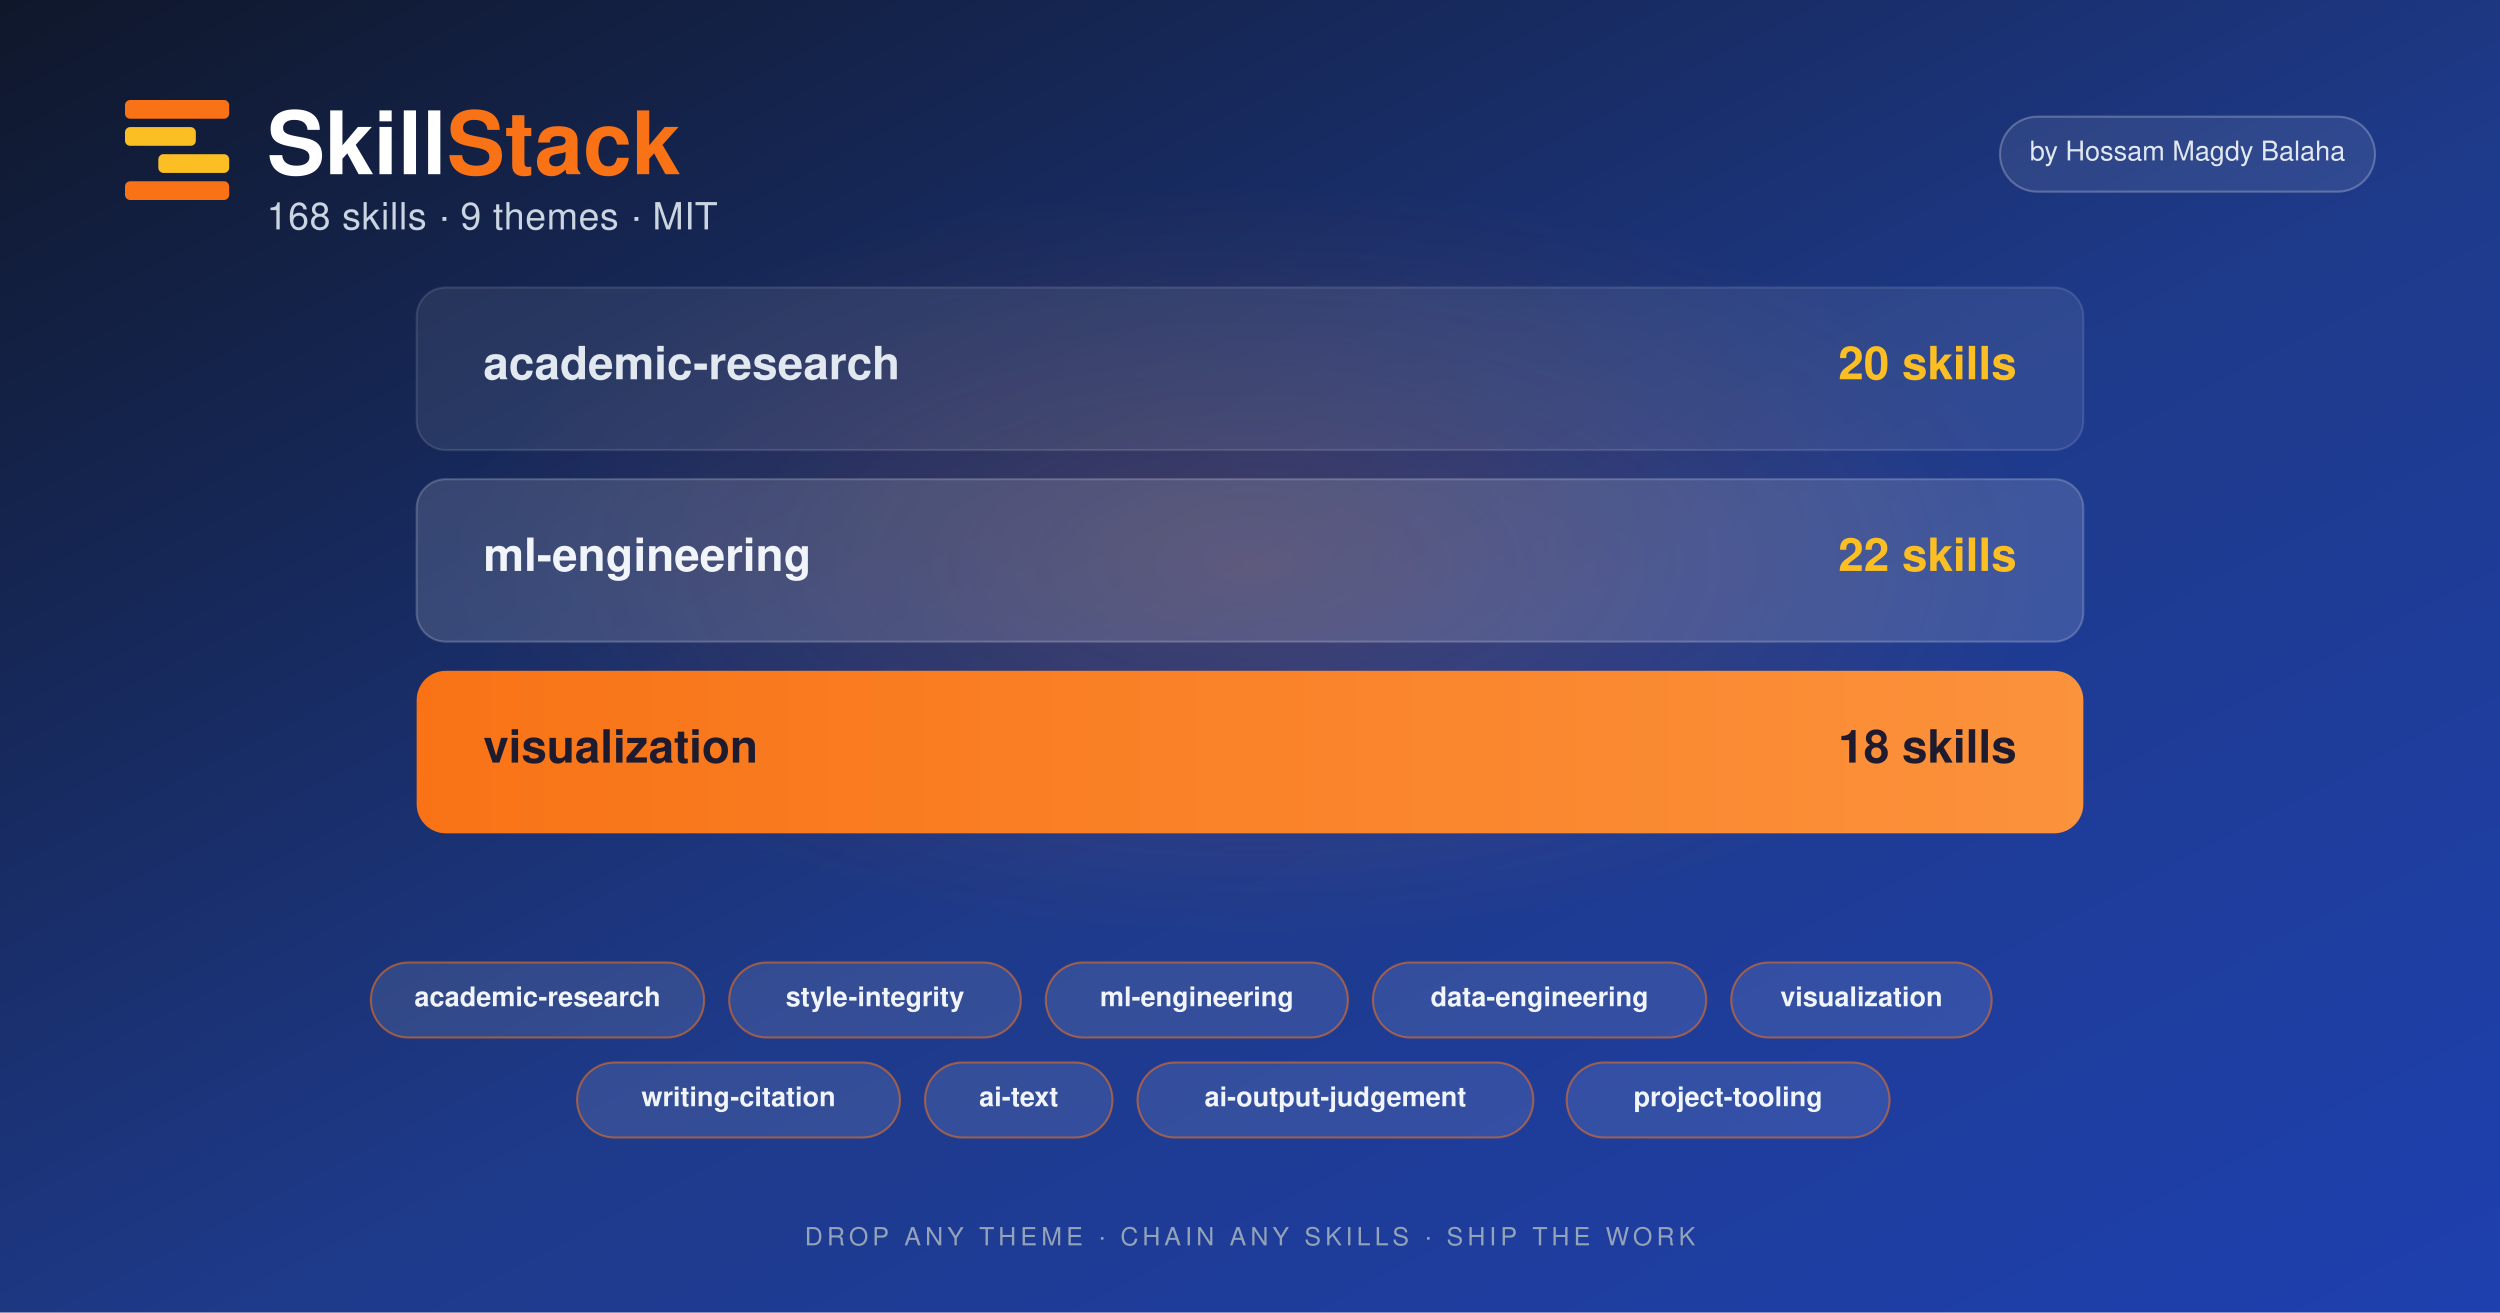
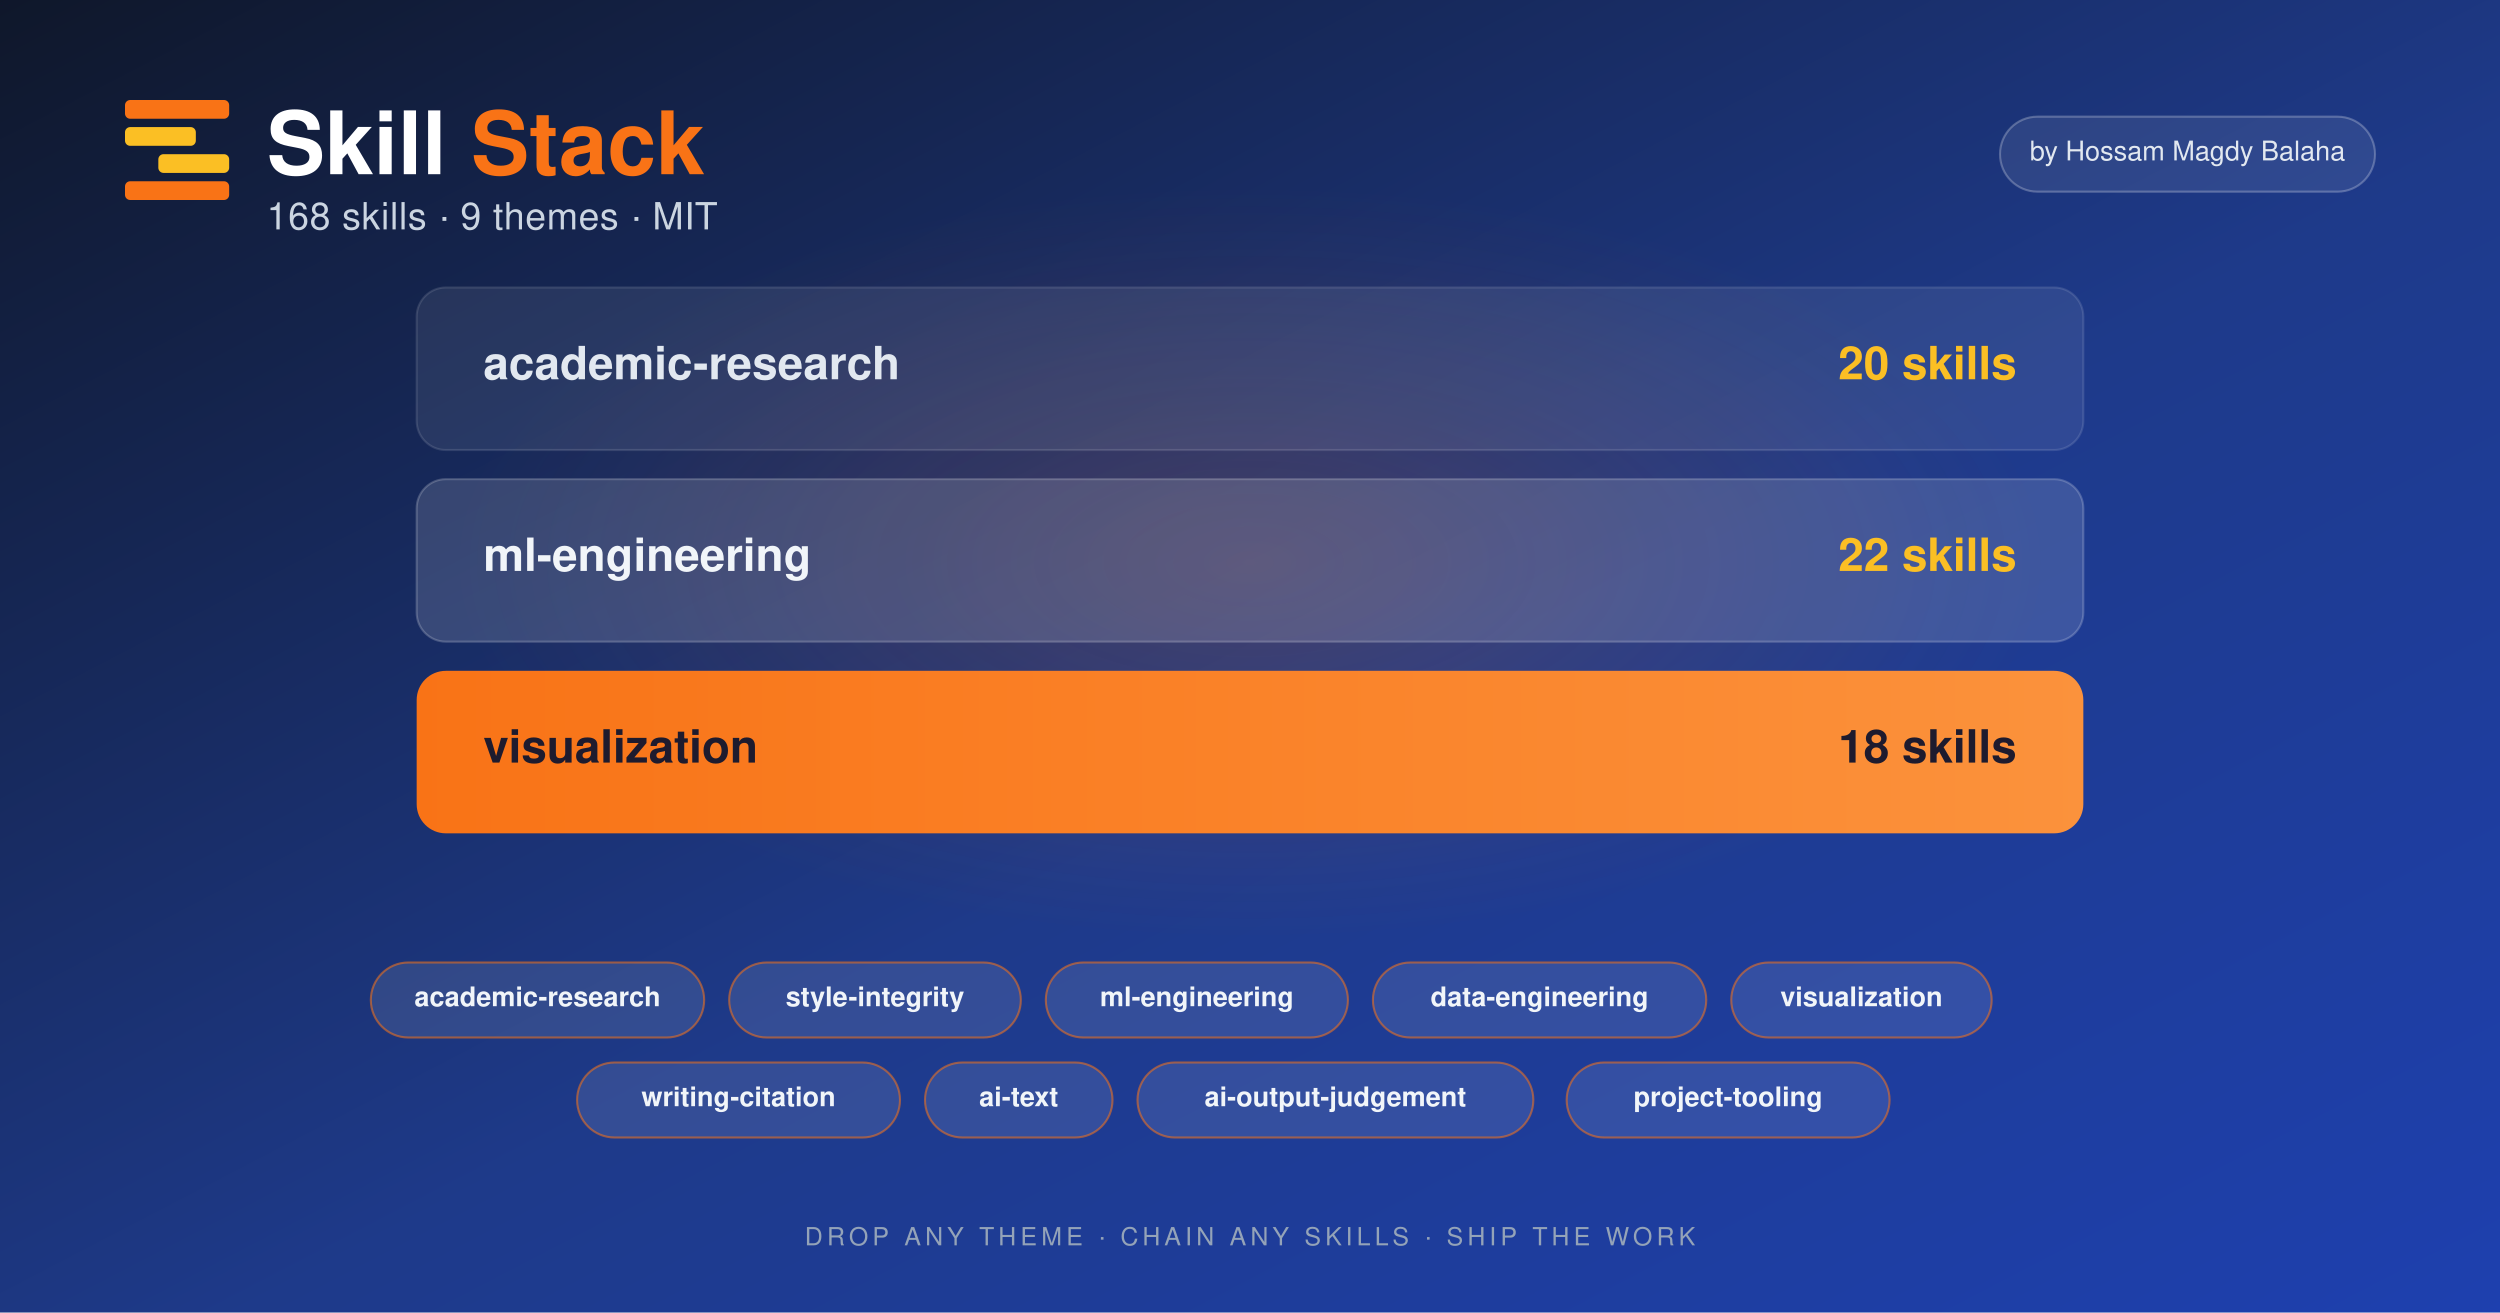
<svg xmlns="http://www.w3.org/2000/svg" viewBox="0 0 1200 630" role="img" aria-label="SkillStack — 168 skills, 9 themes, MIT">
  <defs>
    <linearGradient id="bg" x1="0" y1="0" x2="1" y2="1">
      <stop offset="0%" stop-color="#0f172a" />
      <stop offset="55%" stop-color="#1e3a8a" />
      <stop offset="100%" stop-color="#1e40af" />
    </linearGradient>
    <linearGradient id="accent" x1="0" y1="0" x2="1" y2="0">
      <stop offset="0%" stop-color="#f97316" />
      <stop offset="100%" stop-color="#fb923c" />
    </linearGradient>
    <radialGradient id="glow" cx="50%" cy="50%" r="50%">
      <stop offset="0%" stop-color="#f97316" stop-opacity="0.18" />
      <stop offset="100%" stop-color="#f97316" stop-opacity="0" />
    </radialGradient>
    <symbol id="pill" overflow="visible">
      <rect x="0" y="0" rx="18" ry="18" width="100%" height="36" fill="#ffffff" fill-opacity="0.10" stroke="#f97316" stroke-opacity="0.55" stroke-width="1" />
    </symbol>
  </defs>
  <rect width="1200" height="630" fill="url(#bg)" />
  <ellipse cx="600" cy="270" rx="380" ry="180" fill="url(#glow)" />
  <g transform="translate(60, 48)" shape-rendering="geometricPrecision">
    <g>
      <rect x="0" y="0" width="50" height="9" rx="2.5" fill="#f97316" />
      <rect x="0" y="13" width="34" height="9" rx="2.5" fill="#fbbf24" />
      <rect x="16" y="26" width="34" height="9" rx="2.5" fill="#fbbf24" />
      <rect x="0" y="39" width="50" height="9" rx="2.5" fill="#f97316" />
    </g>
-     <text x="68" y="26" font-family="-apple-system, BlinkMacSystemFont, 'Segoe UI', Helvetica, Arial, sans-serif" font-size="42" font-weight="800" fill="#ffffff" dominant-baseline="central" text-rendering="geometricPrecision">Skill<tspan fill="#f97316">Stack</tspan>
+     <text x="68" y="26" font-family="-apple-system, BlinkMacSystemFont, 'Segoe UI', Helvetica, Arial, sans-serif" font-size="42" font-weight="800" fill="#ffffff" dominant-baseline="central" text-rendering="geometricPrecision">Skill
+             <tspan fill="#f97316">Stack</tspan>
    </text>
-     <text x="68" y="58" font-family="-apple-system, BlinkMacSystemFont, 'Segoe UI', Helvetica, Arial, sans-serif" font-size="18" font-weight="500" fill="#cbd5e1" letter-spacing="0.3" dominant-baseline="central" text-rendering="geometricPrecision">168 skills · 9 themes · MIT</text>
+     <text x="68" y="58" font-family="-apple-system, BlinkMacSystemFont, 'Segoe UI', Helvetica, Arial, sans-serif" font-size="18" font-weight="500" fill="#cbd5e1" letter-spacing="0.3" dominant-baseline="central" text-rendering="geometricPrecision">168 skills · 9 themes · MIT
+         </text>
  </g>
  <g transform="translate(960, 56)">
    <rect x="0" y="0" width="180" height="36" rx="18" fill="#ffffff" fill-opacity="0.08" stroke="#ffffff" stroke-opacity="0.25" stroke-width="1" />
-     <text x="90" y="18" font-family="-apple-system, BlinkMacSystemFont, 'Segoe UI', Helvetica, Arial, sans-serif" font-size="13" font-weight="500" fill="#e2e8f0" text-anchor="middle" dominant-baseline="central" text-rendering="geometricPrecision">by Hossam Magdy Balaha</text>
+     <text x="90" y="18" font-family="-apple-system, BlinkMacSystemFont, 'Segoe UI', Helvetica, Arial, sans-serif" font-size="13" font-weight="500" fill="#e2e8f0" text-anchor="middle" dominant-baseline="central" text-rendering="geometricPrecision">by Hossam Magdy
+             Balaha
+         </text>
  </g>
  <g transform="translate(200, 138)" shape-rendering="geometricPrecision">
    <rect x="0" y="0" width="800" height="78" rx="14" fill="#ffffff" fill-opacity="0.08" stroke="#ffffff" stroke-opacity="0.12" stroke-width="1" />
-     <text x="32" y="39" font-family="-apple-system, BlinkMacSystemFont, 'Segoe UI', Helvetica, Arial, sans-serif" font-size="22" font-weight="700" fill="#e2e8f0" dominant-baseline="central" text-rendering="geometricPrecision">academic-research</text>
-     <text x="768" y="39" font-family="-apple-system, BlinkMacSystemFont, 'Segoe UI', Helvetica, Arial, sans-serif" font-size="22" font-weight="600" fill="#fbbf24" text-anchor="end" dominant-baseline="central" text-rendering="geometricPrecision">20 skills</text>
+     <text x="32" y="39" font-family="-apple-system, BlinkMacSystemFont, 'Segoe UI', Helvetica, Arial, sans-serif" font-size="22" font-weight="700" fill="#e2e8f0" dominant-baseline="central" text-rendering="geometricPrecision">academic-research
+         </text>
+     <text x="768" y="39" font-family="-apple-system, BlinkMacSystemFont, 'Segoe UI', Helvetica, Arial, sans-serif" font-size="22" font-weight="600" fill="#fbbf24" text-anchor="end" dominant-baseline="central" text-rendering="geometricPrecision">20 skills
+         </text>
    <rect x="0" y="92" width="800" height="78" rx="14" fill="#ffffff" fill-opacity="0.14" stroke="#ffffff" stroke-opacity="0.20" stroke-width="1" />
-     <text x="32" y="131" font-family="-apple-system, BlinkMacSystemFont, 'Segoe UI', Helvetica, Arial, sans-serif" font-size="22" font-weight="700" fill="#f1f5f9" dominant-baseline="central" text-rendering="geometricPrecision">ml-engineering</text>
-     <text x="768" y="131" font-family="-apple-system, BlinkMacSystemFont, 'Segoe UI', Helvetica, Arial, sans-serif" font-size="22" font-weight="600" fill="#fbbf24" text-anchor="end" dominant-baseline="central" text-rendering="geometricPrecision">22 skills</text>
+     <text x="32" y="131" font-family="-apple-system, BlinkMacSystemFont, 'Segoe UI', Helvetica, Arial, sans-serif" font-size="22" font-weight="700" fill="#f1f5f9" dominant-baseline="central" text-rendering="geometricPrecision">ml-engineering
+         </text>
+     <text x="768" y="131" font-family="-apple-system, BlinkMacSystemFont, 'Segoe UI', Helvetica, Arial, sans-serif" font-size="22" font-weight="600" fill="#fbbf24" text-anchor="end" dominant-baseline="central" text-rendering="geometricPrecision">22 skills
+         </text>
    <rect x="0" y="184" width="800" height="78" rx="14" fill="url(#accent)" />
-     <text x="32" y="223" font-family="-apple-system, BlinkMacSystemFont, 'Segoe UI', Helvetica, Arial, sans-serif" font-size="22" font-weight="700" fill="#1e1b2e" dominant-baseline="central" text-rendering="geometricPrecision">visualization</text>
-     <text x="768" y="223" font-family="-apple-system, BlinkMacSystemFont, 'Segoe UI', Helvetica, Arial, sans-serif" font-size="22" font-weight="700" fill="#1e1b2e" text-anchor="end" dominant-baseline="central" text-rendering="geometricPrecision">18 skills</text>
+     <text x="32" y="223" font-family="-apple-system, BlinkMacSystemFont, 'Segoe UI', Helvetica, Arial, sans-serif" font-size="22" font-weight="700" fill="#1e1b2e" dominant-baseline="central" text-rendering="geometricPrecision">visualization
+         </text>
+     <text x="768" y="223" font-family="-apple-system, BlinkMacSystemFont, 'Segoe UI', Helvetica, Arial, sans-serif" font-size="22" font-weight="700" fill="#1e1b2e" text-anchor="end" dominant-baseline="central" text-rendering="geometricPrecision">18 skills
+         </text>
  </g>
  <g shape-rendering="geometricPrecision">
    <g transform="translate(178, 462)">
      <rect width="160" height="36" rx="18" fill="#ffffff" fill-opacity="0.10" stroke="#f97316" stroke-opacity="0.55" stroke-width="1" />
-       <text x="80" y="18" font-family="-apple-system, BlinkMacSystemFont, 'Segoe UI', Helvetica, Arial, sans-serif" font-size="13" font-weight="600" fill="#f1f5f9" text-anchor="middle" dominant-baseline="central" text-rendering="geometricPrecision">academic-research</text>
+       <text x="80" y="18" font-family="-apple-system, BlinkMacSystemFont, 'Segoe UI', Helvetica, Arial, sans-serif" font-size="13" font-weight="600" fill="#f1f5f9" text-anchor="middle" dominant-baseline="central" text-rendering="geometricPrecision">academic-research
+             </text>
    </g>
    <g transform="translate(350, 462)">
      <rect width="140" height="36" rx="18" fill="#ffffff" fill-opacity="0.10" stroke="#f97316" stroke-opacity="0.55" stroke-width="1" />
-       <text x="70" y="18" font-family="-apple-system, BlinkMacSystemFont, 'Segoe UI', Helvetica, Arial, sans-serif" font-size="13" font-weight="600" fill="#f1f5f9" text-anchor="middle" dominant-baseline="central" text-rendering="geometricPrecision">style-integrity</text>
+       <text x="70" y="18" font-family="-apple-system, BlinkMacSystemFont, 'Segoe UI', Helvetica, Arial, sans-serif" font-size="13" font-weight="600" fill="#f1f5f9" text-anchor="middle" dominant-baseline="central" text-rendering="geometricPrecision">style-integrity
+             </text>
    </g>
    <g transform="translate(502, 462)">
      <rect width="145" height="36" rx="18" fill="#ffffff" fill-opacity="0.10" stroke="#f97316" stroke-opacity="0.55" stroke-width="1" />
-       <text x="72.5" y="18" font-family="-apple-system, BlinkMacSystemFont, 'Segoe UI', Helvetica, Arial, sans-serif" font-size="13" font-weight="600" fill="#f1f5f9" text-anchor="middle" dominant-baseline="central" text-rendering="geometricPrecision">ml-engineering</text>
+       <text x="72.5" y="18" font-family="-apple-system, BlinkMacSystemFont, 'Segoe UI', Helvetica, Arial, sans-serif" font-size="13" font-weight="600" fill="#f1f5f9" text-anchor="middle" dominant-baseline="central" text-rendering="geometricPrecision">ml-engineering
+             </text>
    </g>
    <g transform="translate(659, 462)">
      <rect width="160" height="36" rx="18" fill="#ffffff" fill-opacity="0.10" stroke="#f97316" stroke-opacity="0.55" stroke-width="1" />
-       <text x="80" y="18" font-family="-apple-system, BlinkMacSystemFont, 'Segoe UI', Helvetica, Arial, sans-serif" font-size="13" font-weight="600" fill="#f1f5f9" text-anchor="middle" dominant-baseline="central" text-rendering="geometricPrecision">data-engineering</text>
+       <text x="80" y="18" font-family="-apple-system, BlinkMacSystemFont, 'Segoe UI', Helvetica, Arial, sans-serif" font-size="13" font-weight="600" fill="#f1f5f9" text-anchor="middle" dominant-baseline="central" text-rendering="geometricPrecision">data-engineering
+             </text>
    </g>
    <g transform="translate(831, 462)">
      <rect width="125" height="36" rx="18" fill="#ffffff" fill-opacity="0.10" stroke="#f97316" stroke-opacity="0.55" stroke-width="1" />
-       <text x="62.5" y="18" font-family="-apple-system, BlinkMacSystemFont, 'Segoe UI', Helvetica, Arial, sans-serif" font-size="13" font-weight="600" fill="#f1f5f9" text-anchor="middle" dominant-baseline="central" text-rendering="geometricPrecision">visualization</text>
+       <text x="62.5" y="18" font-family="-apple-system, BlinkMacSystemFont, 'Segoe UI', Helvetica, Arial, sans-serif" font-size="13" font-weight="600" fill="#f1f5f9" text-anchor="middle" dominant-baseline="central" text-rendering="geometricPrecision">visualization
+             </text>
    </g>
    <g transform="translate(277, 510)">
      <rect width="155" height="36" rx="18" fill="#ffffff" fill-opacity="0.10" stroke="#f97316" stroke-opacity="0.55" stroke-width="1" />
-       <text x="77.5" y="18" font-family="-apple-system, BlinkMacSystemFont, 'Segoe UI', Helvetica, Arial, sans-serif" font-size="13" font-weight="600" fill="#f1f5f9" text-anchor="middle" dominant-baseline="central" text-rendering="geometricPrecision">writing-citation</text>
+       <text x="77.5" y="18" font-family="-apple-system, BlinkMacSystemFont, 'Segoe UI', Helvetica, Arial, sans-serif" font-size="13" font-weight="600" fill="#f1f5f9" text-anchor="middle" dominant-baseline="central" text-rendering="geometricPrecision">writing-citation
+             </text>
    </g>
    <g transform="translate(444, 510)">
      <rect width="90" height="36" rx="18" fill="#ffffff" fill-opacity="0.10" stroke="#f97316" stroke-opacity="0.55" stroke-width="1" />
-       <text x="45" y="18" font-family="-apple-system, BlinkMacSystemFont, 'Segoe UI', Helvetica, Arial, sans-serif" font-size="13" font-weight="600" fill="#f1f5f9" text-anchor="middle" dominant-baseline="central" text-rendering="geometricPrecision">ai-text</text>
+       <text x="45" y="18" font-family="-apple-system, BlinkMacSystemFont, 'Segoe UI', Helvetica, Arial, sans-serif" font-size="13" font-weight="600" fill="#f1f5f9" text-anchor="middle" dominant-baseline="central" text-rendering="geometricPrecision">ai-text
+             </text>
    </g>
    <g transform="translate(546, 510)">
      <rect width="190" height="36" rx="18" fill="#ffffff" fill-opacity="0.10" stroke="#f97316" stroke-opacity="0.55" stroke-width="1" />
-       <text x="95" y="18" font-family="-apple-system, BlinkMacSystemFont, 'Segoe UI', Helvetica, Arial, sans-serif" font-size="13" font-weight="600" fill="#f1f5f9" text-anchor="middle" dominant-baseline="central" text-rendering="geometricPrecision">ai-output-judgement</text>
+       <text x="95" y="18" font-family="-apple-system, BlinkMacSystemFont, 'Segoe UI', Helvetica, Arial, sans-serif" font-size="13" font-weight="600" fill="#f1f5f9" text-anchor="middle" dominant-baseline="central" text-rendering="geometricPrecision">
+                 ai-output-judgement
+             </text>
    </g>
    <g transform="translate(752, 510)">
      <rect width="155" height="36" rx="18" fill="#ffffff" fill-opacity="0.10" stroke="#f97316" stroke-opacity="0.55" stroke-width="1" />
-       <text x="77.5" y="18" font-family="-apple-system, BlinkMacSystemFont, 'Segoe UI', Helvetica, Arial, sans-serif" font-size="13" font-weight="600" fill="#f1f5f9" text-anchor="middle" dominant-baseline="central" text-rendering="geometricPrecision">project-tooling</text>
+       <text x="77.5" y="18" font-family="-apple-system, BlinkMacSystemFont, 'Segoe UI', Helvetica, Arial, sans-serif" font-size="13" font-weight="600" fill="#f1f5f9" text-anchor="middle" dominant-baseline="central" text-rendering="geometricPrecision">project-tooling
+             </text>
    </g>
  </g>
-   <text x="600" y="595" font-family="-apple-system, BlinkMacSystemFont, 'Segoe UI', Helvetica, Arial, sans-serif" font-size="12" font-weight="500" fill="#94a3b8" letter-spacing="2" text-anchor="middle" dominant-baseline="central" text-rendering="geometricPrecision">DROP ANY THEME · CHAIN ANY SKILLS · SHIP THE WORK</text>
+   <text x="600" y="595" font-family="-apple-system, BlinkMacSystemFont, 'Segoe UI', Helvetica, Arial, sans-serif" font-size="12" font-weight="500" fill="#94a3b8" letter-spacing="2" text-anchor="middle" dominant-baseline="central" text-rendering="geometricPrecision">DROP ANY THEME · CHAIN
+         ANY SKILLS · SHIP THE WORK
+     </text>
</svg>
